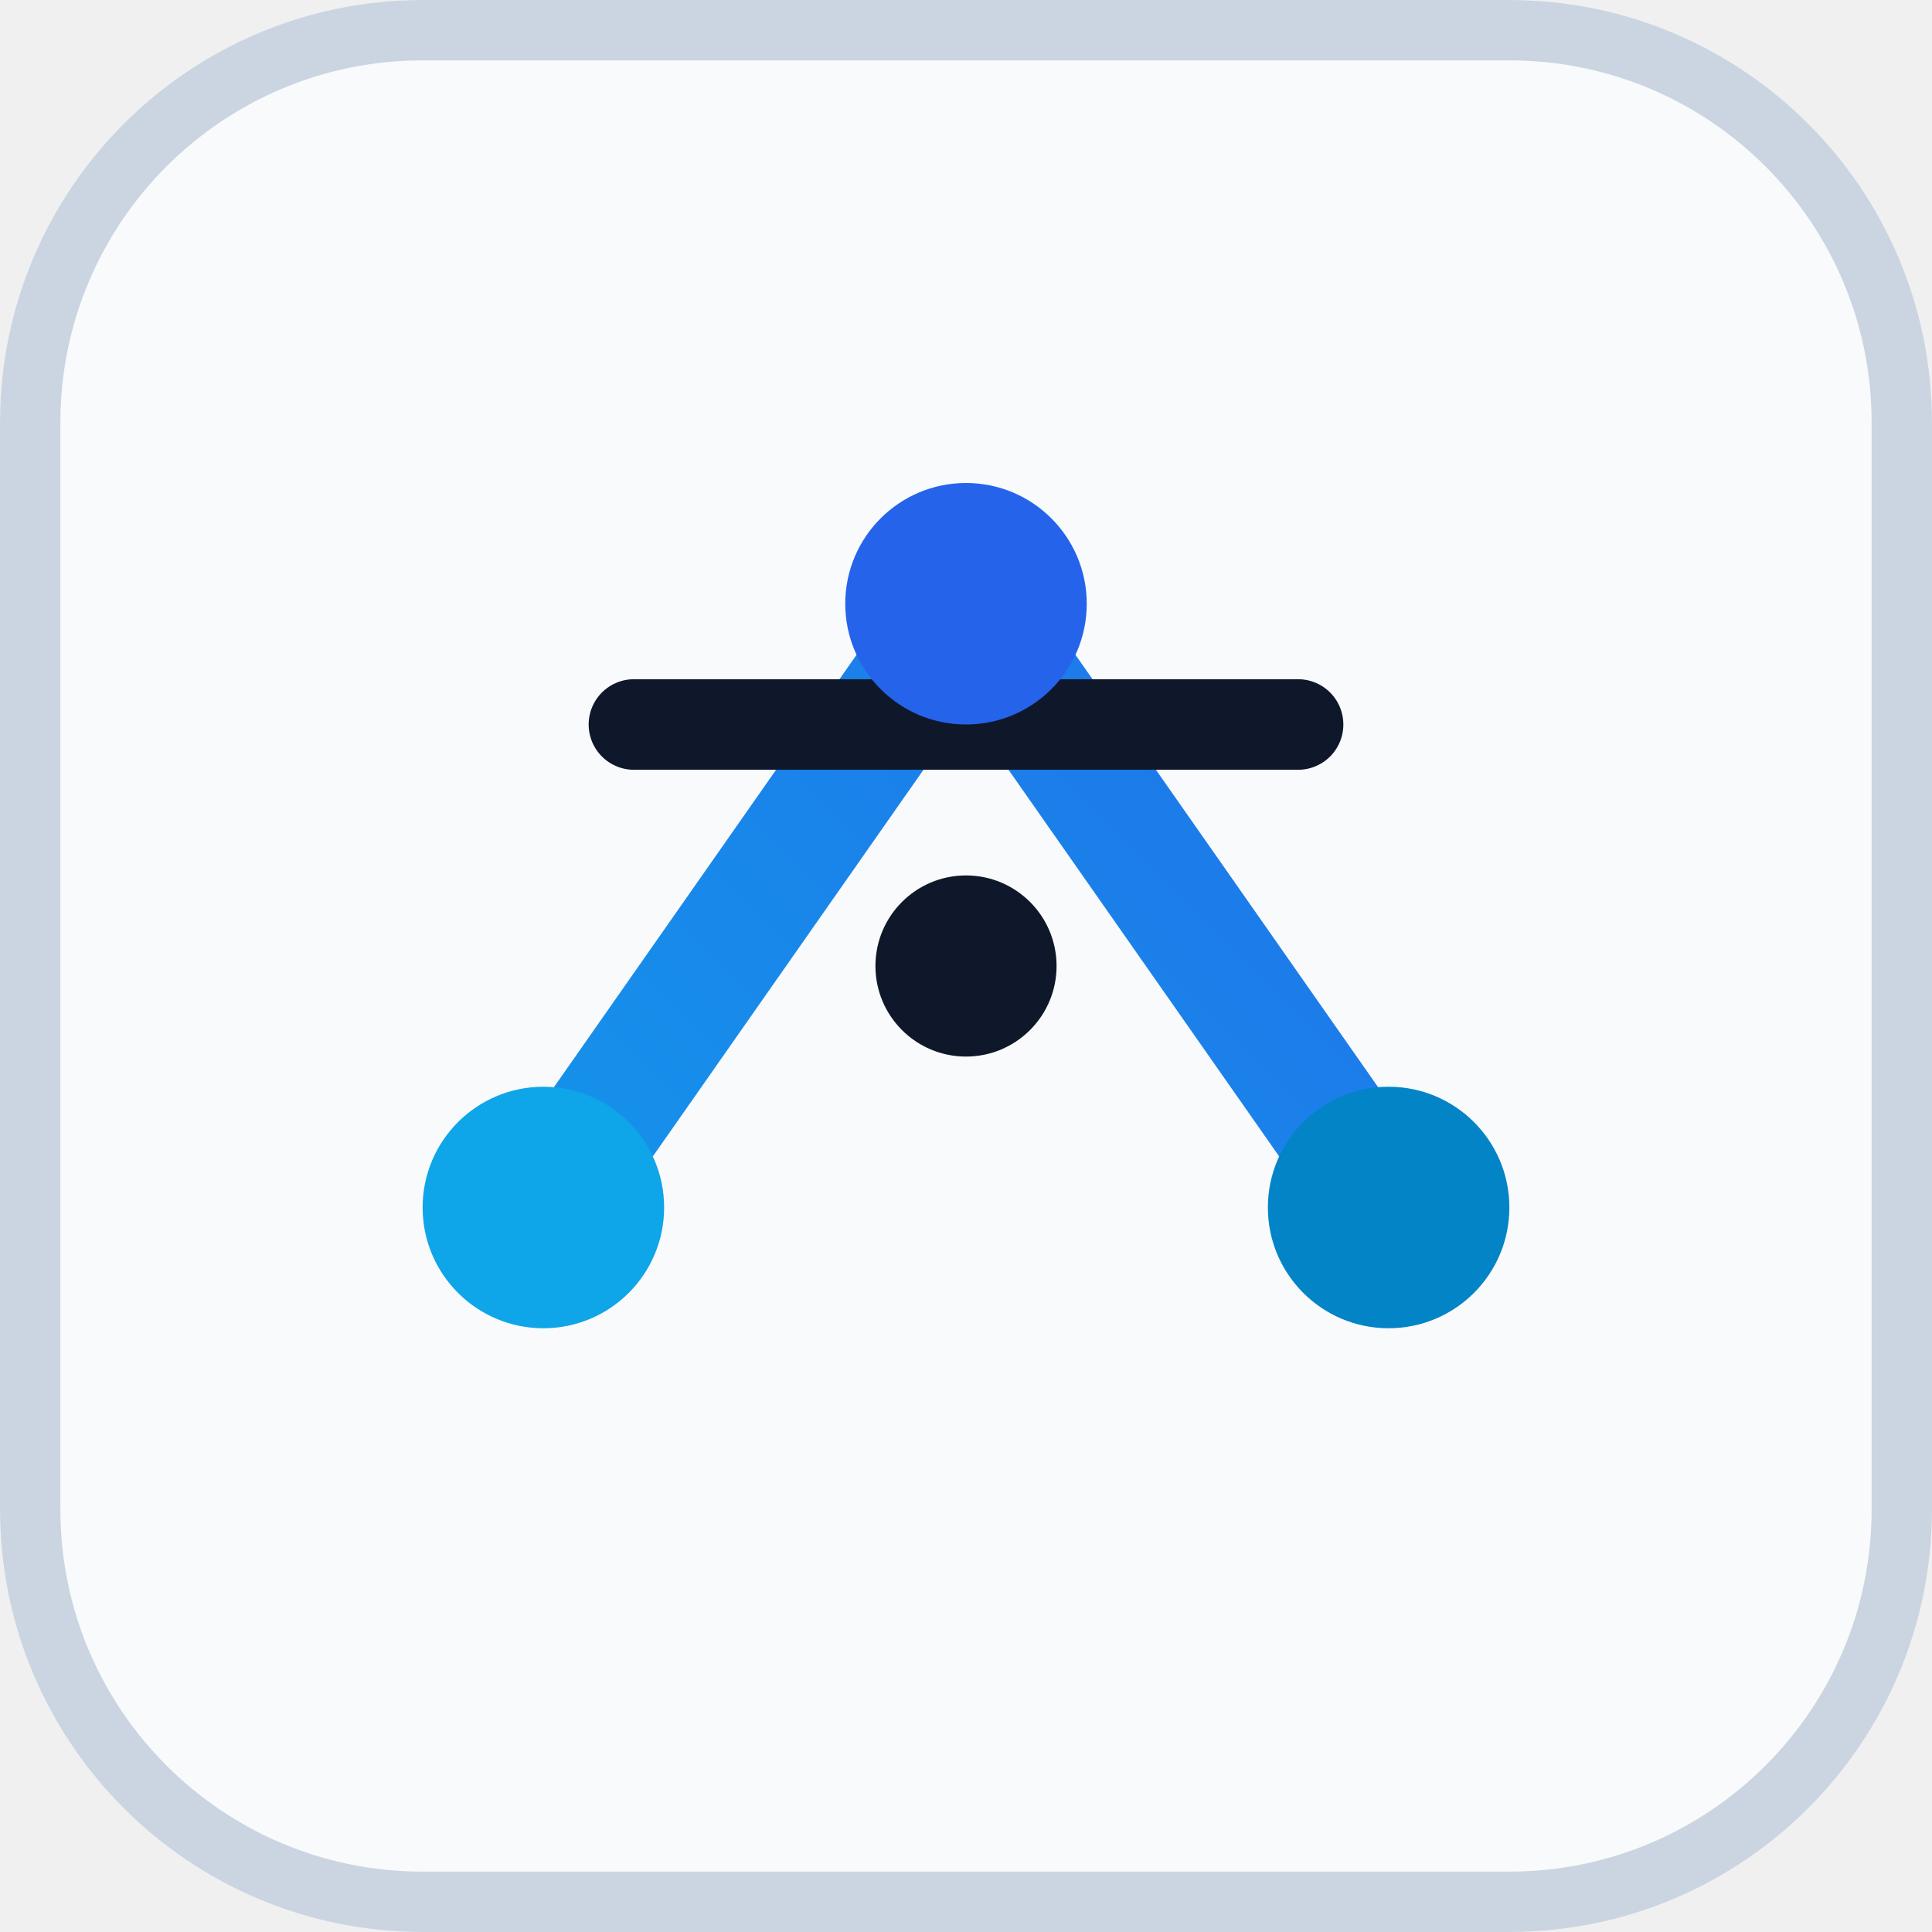
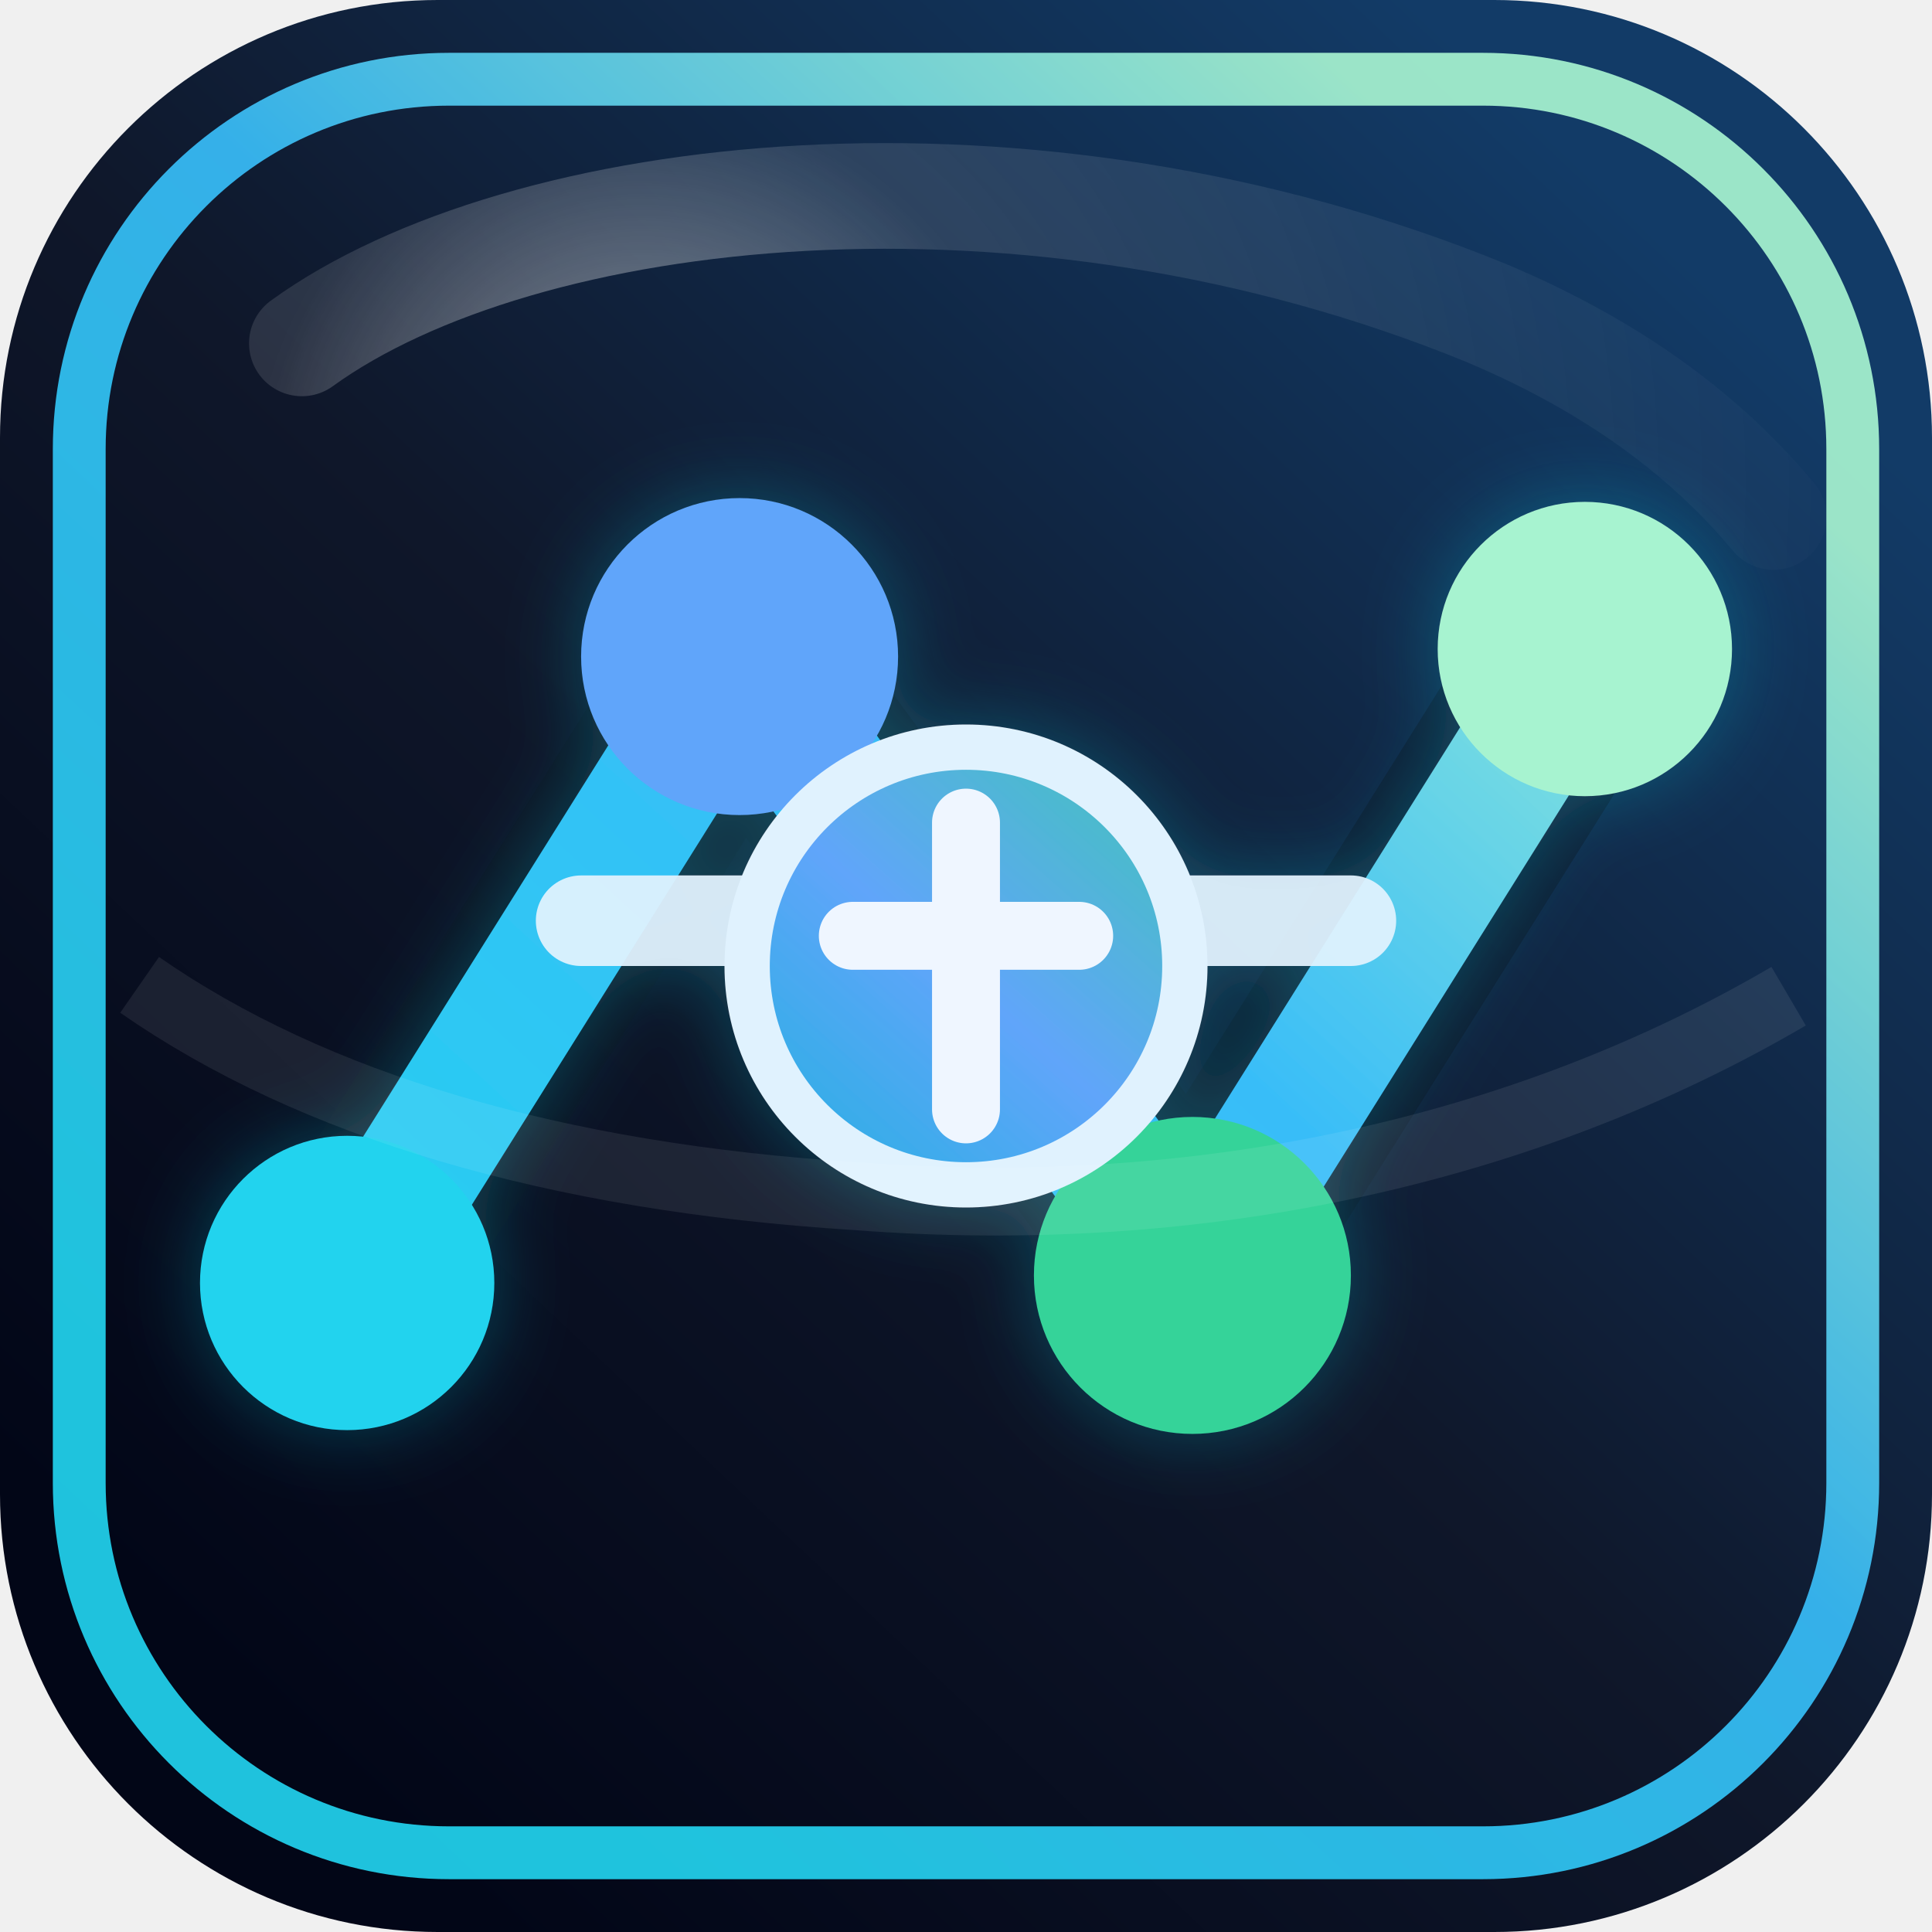
- <svg xmlns="http://www.w3.org/2000/svg" viewBox="0 0 64 64" fill="none">
+ <svg xmlns="http://www.w3.org/2000/svg" viewBox="0 0 512 512" role="img" aria-label="STEMBrain logo">
  <defs>
-     <linearGradient id="stem-gradient" x1="8" y1="56" x2="56" y2="8" gradientUnits="userSpaceOnUse">
-       <stop stop-color="#0ea5e9" />
-       <stop offset="1" stop-color="#2563eb" />
+     <linearGradient id="bg" x1="72" y1="456" x2="442" y2="64" gradientUnits="userSpaceOnUse">
+       <stop stop-color="#020617" />
+       <stop offset="0.48" stop-color="#0f172a" />
+       <stop offset="1" stop-color="#123b67" />
    </linearGradient>
+     <linearGradient id="edge" x1="98" y1="428" x2="420" y2="78" gradientUnits="userSpaceOnUse">
+       <stop stop-color="#22d3ee" />
+       <stop offset="0.55" stop-color="#38bdf8" />
+       <stop offset="1" stop-color="#a7f3d0" />
+     </linearGradient>
+     <linearGradient id="core" x1="174" y1="338" x2="330" y2="162" gradientUnits="userSpaceOnUse">
+       <stop stop-color="#06b6d4" />
+       <stop offset="0.48" stop-color="#60a5fa" />
+       <stop offset="1" stop-color="#34d399" />
+     </linearGradient>
+     <radialGradient id="shine" cx="0" cy="0" r="1" gradientUnits="userSpaceOnUse" gradientTransform="translate(172 128) rotate(53) scale(330)">
+       <stop stop-color="#ffffff" stop-opacity="0.72" />
+       <stop offset="0.3" stop-color="#ffffff" stop-opacity="0.16" />
+       <stop offset="1" stop-color="#ffffff" stop-opacity="0" />
+     </radialGradient>
+     <filter id="shadow" x="-18%" y="-18%" width="136%" height="142%" color-interpolation-filters="sRGB">
+       <feDropShadow dx="0" dy="18" stdDeviation="18" flood-color="#020617" flood-opacity="0.42" />
+       <feDropShadow dx="0" dy="0" stdDeviation="10" flood-color="#22d3ee" flood-opacity="0.28" />
+     </filter>
  </defs>
-   <rect width="64" height="64" rx="14" fill="#f8fafc" />
-   <rect x="1" y="1" width="62" height="62" rx="13" stroke="#cbd5e1" stroke-width="2" />
-   <path d="M18 40l14-20 14 20" stroke="url(#stem-gradient)" stroke-width="4" stroke-linecap="round" stroke-linejoin="round" />
-   <path d="M21 24h22" stroke="#0f172a" stroke-width="3" stroke-linecap="round" />
-   <circle cx="18" cy="40" r="4" fill="#0ea5e9" />
-   <circle cx="32" cy="20" r="4" fill="#2563eb" />
-   <circle cx="46" cy="40" r="4" fill="#0284c7" />
-   <circle cx="32" cy="32" r="3" fill="#0f172a" />
+   <rect width="512" height="512" rx="116" fill="url(#bg)" />
+   <rect x="21" y="21" width="470" height="470" rx="98" fill="none" stroke="url(#edge)" stroke-width="14" opacity="0.92" />
+   <path d="M92 340 196 174 316 338 420 172" fill="none" stroke="#0b1220" stroke-width="54" stroke-linecap="round" stroke-linejoin="round" opacity="0.42" />
+   <g filter="url(#shadow)">
+     <path d="M92 340 196 174 316 338 420 172" fill="none" stroke="url(#edge)" stroke-width="34" stroke-linecap="round" stroke-linejoin="round" />
+     <path d="M154 244h204" fill="none" stroke="#e0f2fe" stroke-width="24" stroke-linecap="round" opacity="0.94" />
+     <circle cx="92" cy="340" r="39" fill="#22d3ee" />
+     <circle cx="196" cy="174" r="42" fill="#60a5fa" />
+     <circle cx="316" cy="338" r="42" fill="#34d399" />
+     <circle cx="420" cy="172" r="39" fill="#a7f3d0" />
+     <circle cx="256" cy="256" r="58" fill="url(#core)" stroke="#e0f2fe" stroke-width="12" />
+     <path d="M226 248h60M256 218v76" stroke="#eff6ff" stroke-width="18" stroke-linecap="round" />
+   </g>
+   <path d="M80 91c58-42 192-58 314-8 38 16 61 36 76 54" fill="none" stroke="url(#shine)" stroke-width="28" stroke-linecap="round" opacity="0.76" />
+   <path d="M37 261c46 32 110 51 190 56 91 7 177-12 247-53" fill="none" stroke="#ffffff" stroke-opacity="0.08" stroke-width="18" />
</svg>
